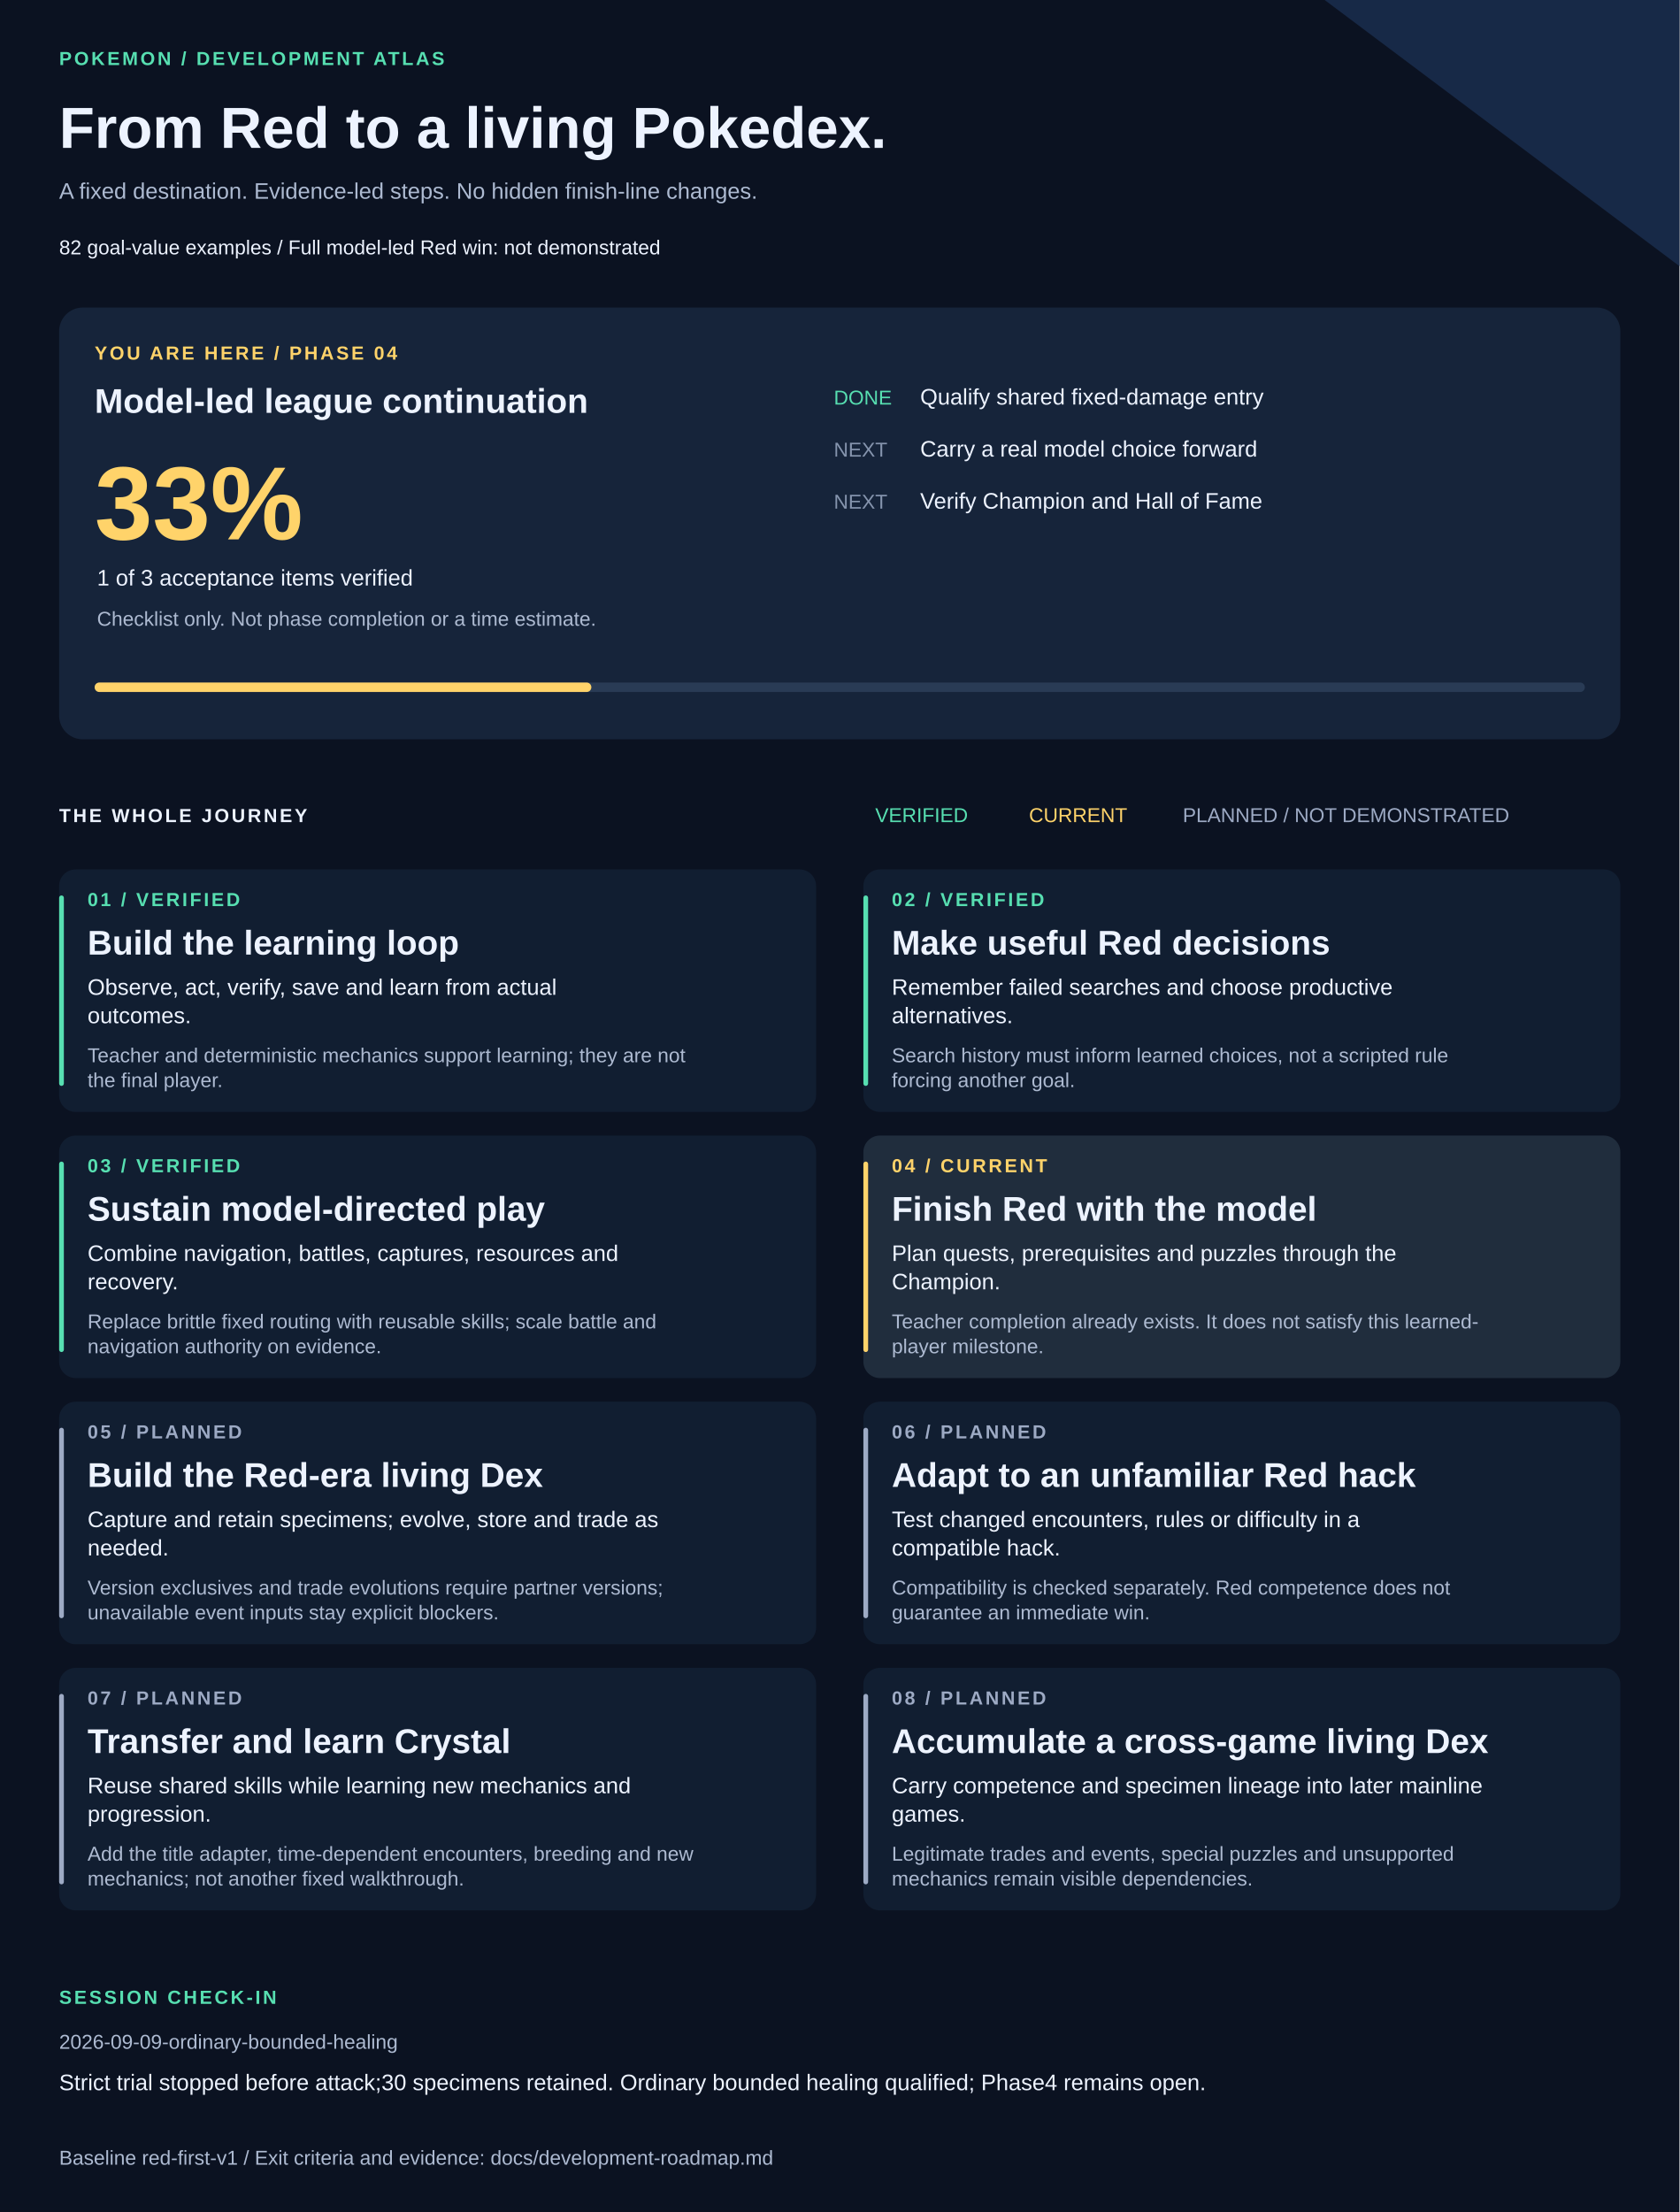
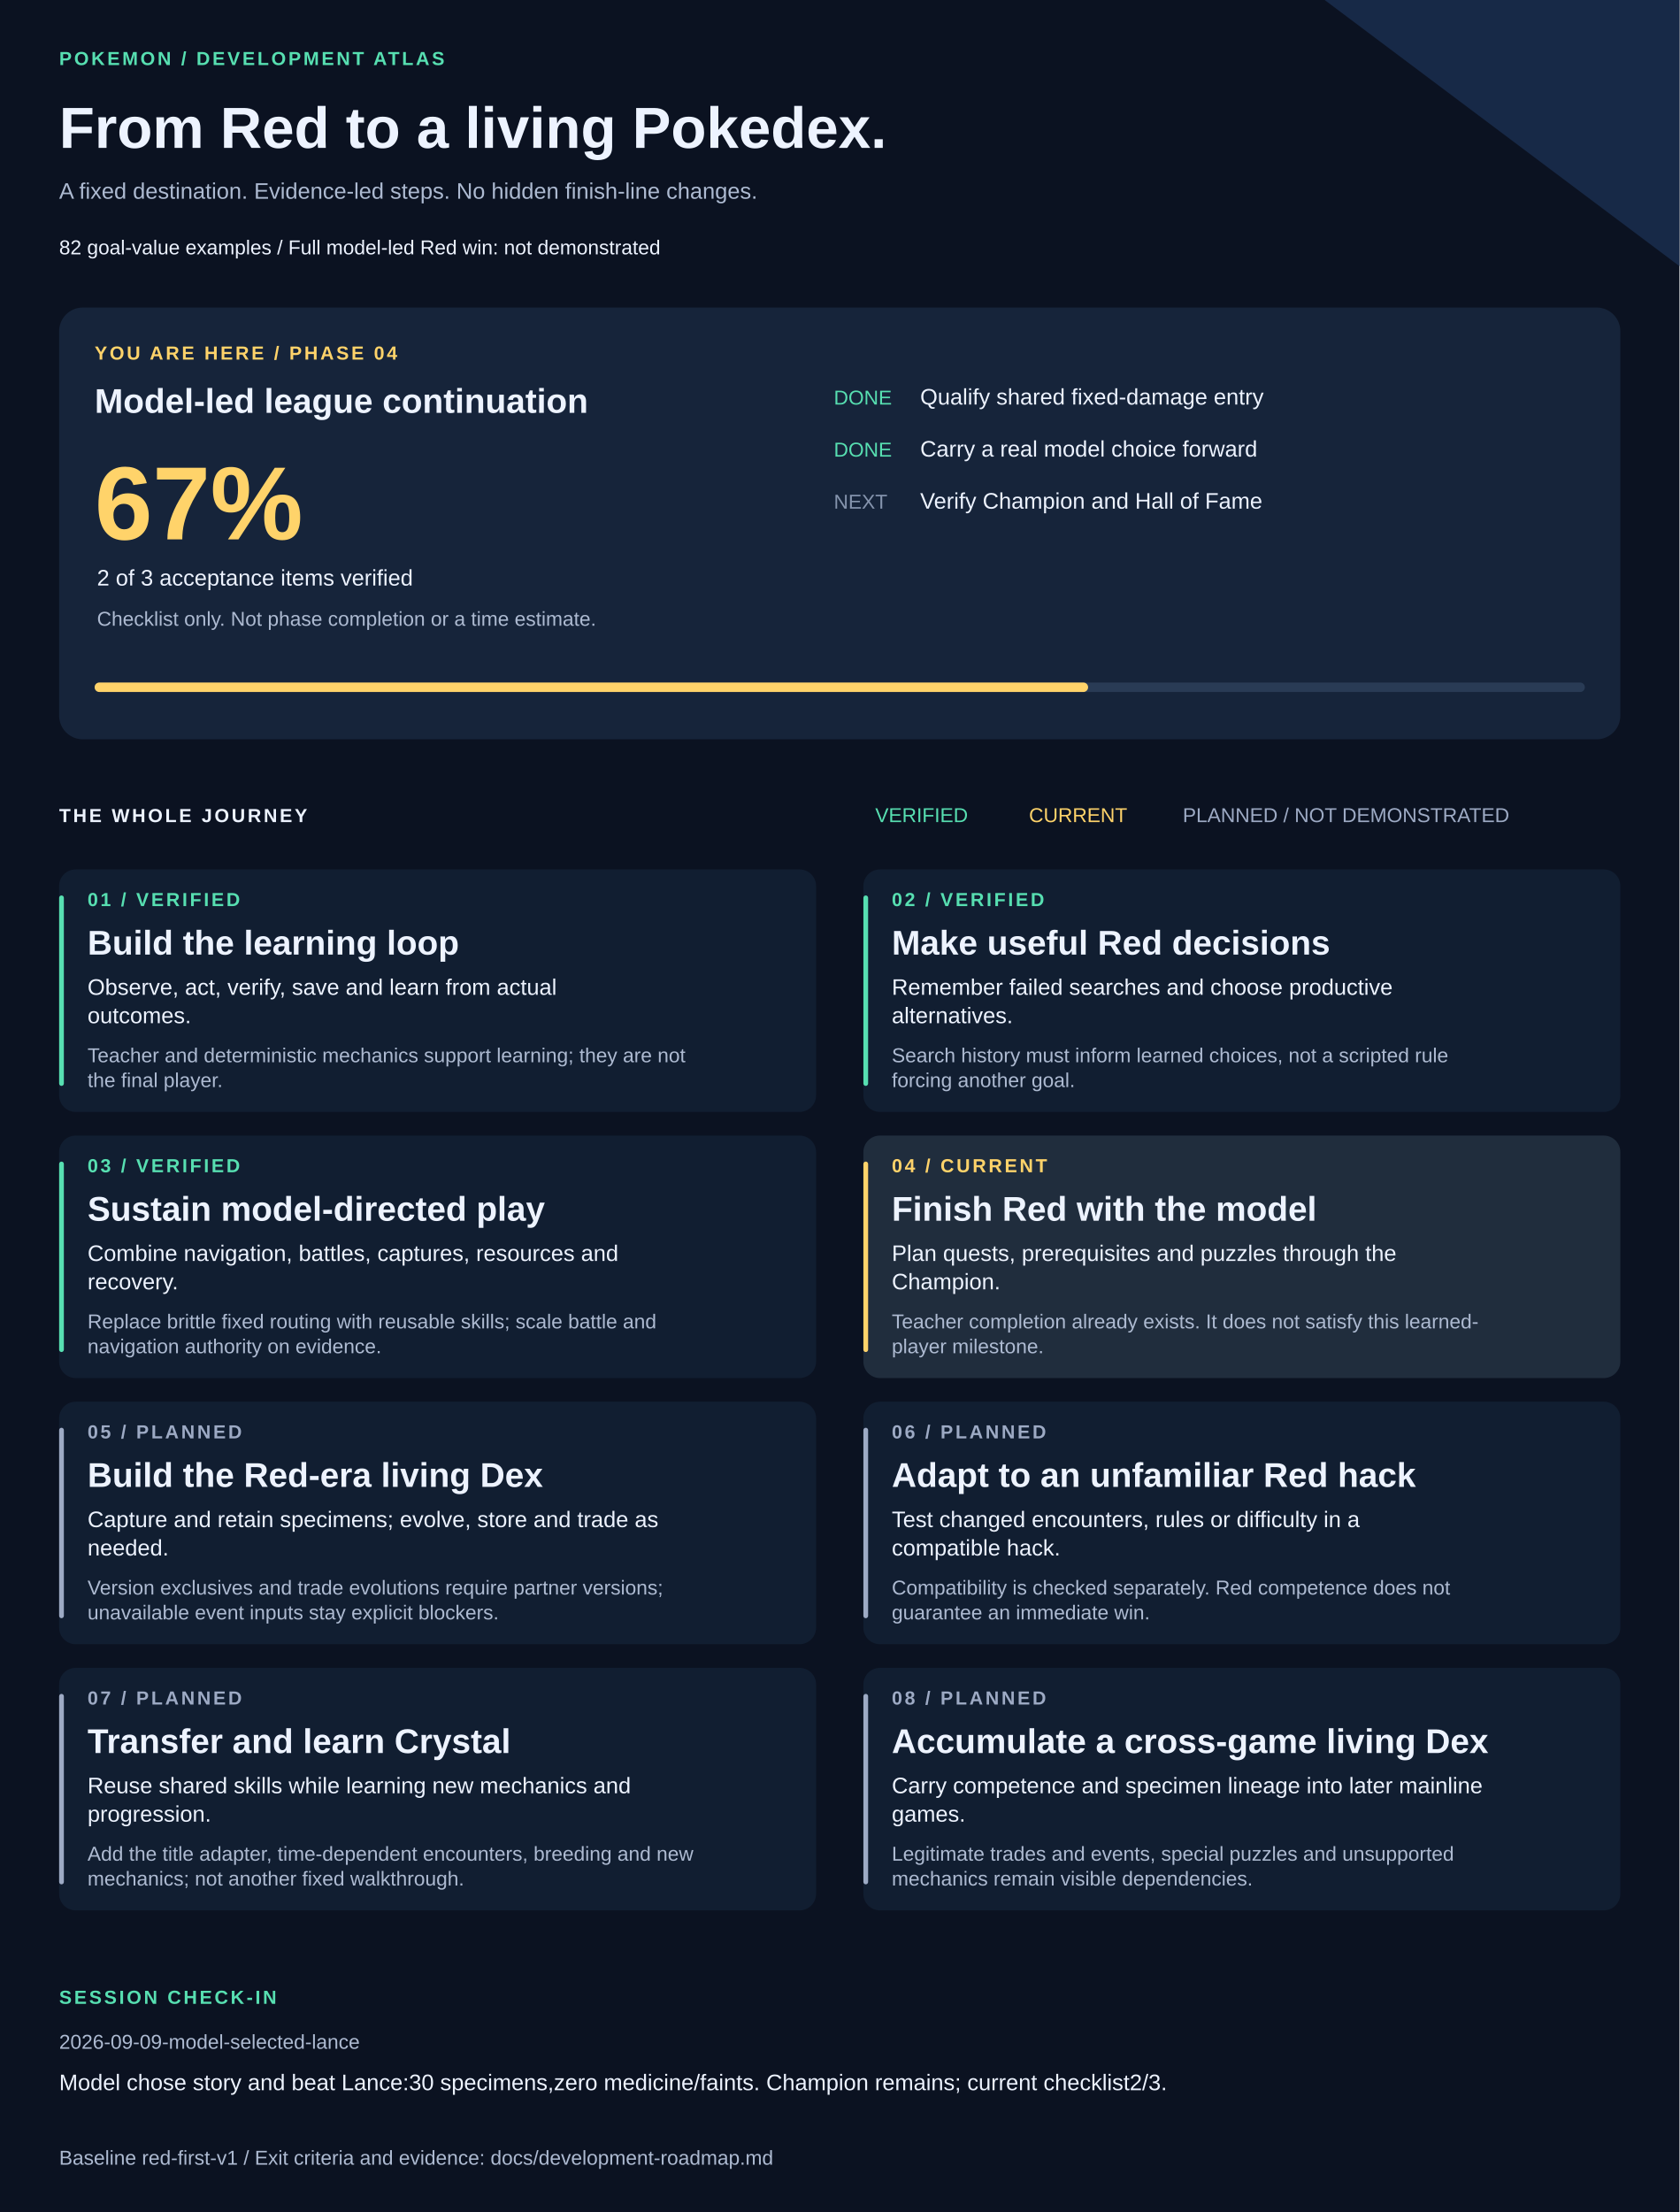
<svg xmlns="http://www.w3.org/2000/svg" width="1420" height="1870" viewBox="0 0 1420 1870" role="img" aria-labelledby="title description">
  <style>text{font-family:Arial,Helvetica,sans-serif;fill:#edf3ff}.muted{fill:#adbad1}.eyebrow{font-size:16px;letter-spacing:2px;font-weight:bold}.heading{font-size:29px;font-weight:bold}.body{font-size:19px}.small{font-size:17px}</style>
  <rect width="1420" height="1870" fill="#0b1221" />
  <path d="M1120 0H1420V225Z" fill="#172947" />
  <text x="50" y="55" class="eyebrow" style="fill:#57dfb1">POKEMON / DEVELOPMENT ATLAS</text>
  <text x="50" y="125" style="font-size:49px;font-weight:bold">From Red to a living Pokedex.</text>
  <text x="50" y="168" class="body muted">A fixed destination. Evidence-led steps. No hidden finish-line changes.</text>
  <text x="50" y="215" class="small">82 goal-value examples  /  Full model-led Red win: not demonstrated</text>
  <rect x="50" y="260" width="1320" height="365" rx="20" fill="#16243a" />
  <text x="80" y="304" class="eyebrow" style="fill:#ffd36a">YOU ARE HERE / PHASE 04</text>
  <text x="80" y="349" class="heading">Model-led league continuation</text>
-   <text x="80" y="456" style="font-size:88px;font-weight:bold;fill:#ffd36a">33%</text>
-   <text x="82" y="495" class="body">1 of 3 acceptance items verified</text>
+   <text x="80" y="456" style="font-size:88px;font-weight:bold;fill:#ffd36a">67%</text>
+   <text x="82" y="495" class="body">2 of 3 acceptance items verified</text>
  <text x="82" y="529" class="small muted">Checklist only. Not phase completion or a time estimate.</text>
  <text x="705" y="342" class="small" style="fill:#57dfb1">DONE</text>
  <text x="778" y="342" class="body">Qualify shared fixed-damage entry</text>
-   <text x="705" y="386" class="small" style="fill:#8594ad">NEXT</text>
+   <text x="705" y="386" class="small" style="fill:#57dfb1">DONE</text>
  <text x="778" y="386" class="body">Carry a real model choice forward</text>
  <text x="705" y="430" class="small" style="fill:#8594ad">NEXT</text>
  <text x="778" y="430" class="body">Verify Champion and Hall of Fame</text>
  <rect x="80" y="577" width="1260" height="8" rx="4" fill="#293b55" />
-   <rect x="80" y="577" width="420" height="8" rx="4" fill="#ffd36a" />
+   <rect x="80" y="577" width="840" height="8" rx="4" fill="#ffd36a" />
  <text x="50" y="695" class="eyebrow">THE WHOLE JOURNEY</text>
  <text x="740" y="695" class="small" style="fill:#57dfb1">VERIFIED</text>
  <text x="870" y="695" class="small" style="fill:#ffd36a">CURRENT</text>
  <text x="1000" y="695" class="small" style="fill:#9daac4">PLANNED / NOT DEMONSTRATED</text>
  <rect x="50" y="735" width="640" height="205" rx="14" fill="#111e31" />
  <rect x="50" y="757" width="4" height="161" rx="2" fill="#57dfb1" />
  <text x="74" y="766" class="eyebrow" style="fill:#57dfb1">01 / VERIFIED</text>
  <text x="74" y="807" class="heading">Build the learning loop</text>
  <text x="74" y="841" class="body">Observe, act, verify, save and learn from actual</text>
  <text x="74" y="865" class="body">outcomes.</text>
  <text x="74" y="898" class="small muted">Teacher and deterministic mechanics support learning; they are not</text>
  <text x="74" y="919" class="small muted">the final player.</text>
  <rect x="730" y="735" width="640" height="205" rx="14" fill="#111e31" />
  <rect x="730" y="757" width="4" height="161" rx="2" fill="#57dfb1" />
  <text x="754" y="766" class="eyebrow" style="fill:#57dfb1">02 / VERIFIED</text>
  <text x="754" y="807" class="heading">Make useful Red decisions</text>
  <text x="754" y="841" class="body">Remember failed searches and choose productive</text>
  <text x="754" y="865" class="body">alternatives.</text>
  <text x="754" y="898" class="small muted">Search history must inform learned choices, not a scripted rule</text>
  <text x="754" y="919" class="small muted">forcing another goal.</text>
  <rect x="50" y="960" width="640" height="205" rx="14" fill="#111e31" />
  <rect x="50" y="982" width="4" height="161" rx="2" fill="#57dfb1" />
  <text x="74" y="991" class="eyebrow" style="fill:#57dfb1">03 / VERIFIED</text>
  <text x="74" y="1032" class="heading">Sustain model-directed play</text>
  <text x="74" y="1066" class="body">Combine navigation, battles, captures, resources and</text>
  <text x="74" y="1090" class="body">recovery.</text>
  <text x="74" y="1123" class="small muted">Replace brittle fixed routing with reusable skills; scale battle and</text>
  <text x="74" y="1144" class="small muted">navigation authority on evidence.</text>
  <rect x="730" y="960" width="640" height="205" rx="14" fill="#202d3d" />
  <rect x="730" y="982" width="4" height="161" rx="2" fill="#ffd36a" />
  <text x="754" y="991" class="eyebrow" style="fill:#ffd36a">04 / CURRENT</text>
  <text x="754" y="1032" class="heading">Finish Red with the model</text>
  <text x="754" y="1066" class="body">Plan quests, prerequisites and puzzles through the</text>
  <text x="754" y="1090" class="body">Champion.</text>
  <text x="754" y="1123" class="small muted">Teacher completion already exists. It does not satisfy this learned-</text>
  <text x="754" y="1144" class="small muted">player milestone.</text>
  <rect x="50" y="1185" width="640" height="205" rx="14" fill="#111e31" />
  <rect x="50" y="1207" width="4" height="161" rx="2" fill="#9daac4" />
  <text x="74" y="1216" class="eyebrow" style="fill:#9daac4">05 / PLANNED</text>
  <text x="74" y="1257" class="heading">Build the Red-era living Dex</text>
  <text x="74" y="1291" class="body">Capture and retain specimens; evolve, store and trade as</text>
  <text x="74" y="1315" class="body">needed.</text>
  <text x="74" y="1348" class="small muted">Version exclusives and trade evolutions require partner versions;</text>
  <text x="74" y="1369" class="small muted">unavailable event inputs stay explicit blockers.</text>
  <rect x="730" y="1185" width="640" height="205" rx="14" fill="#111e31" />
  <rect x="730" y="1207" width="4" height="161" rx="2" fill="#9daac4" />
  <text x="754" y="1216" class="eyebrow" style="fill:#9daac4">06 / PLANNED</text>
  <text x="754" y="1257" class="heading">Adapt to an unfamiliar Red hack</text>
  <text x="754" y="1291" class="body">Test changed encounters, rules or difficulty in a</text>
  <text x="754" y="1315" class="body">compatible hack.</text>
  <text x="754" y="1348" class="small muted">Compatibility is checked separately. Red competence does not</text>
  <text x="754" y="1369" class="small muted">guarantee an immediate win.</text>
  <rect x="50" y="1410" width="640" height="205" rx="14" fill="#111e31" />
  <rect x="50" y="1432" width="4" height="161" rx="2" fill="#9daac4" />
  <text x="74" y="1441" class="eyebrow" style="fill:#9daac4">07 / PLANNED</text>
  <text x="74" y="1482" class="heading">Transfer and learn Crystal</text>
  <text x="74" y="1516" class="body">Reuse shared skills while learning new mechanics and</text>
  <text x="74" y="1540" class="body">progression.</text>
  <text x="74" y="1573" class="small muted">Add the title adapter, time-dependent encounters, breeding and new</text>
  <text x="74" y="1594" class="small muted">mechanics; not another fixed walkthrough.</text>
  <rect x="730" y="1410" width="640" height="205" rx="14" fill="#111e31" />
  <rect x="730" y="1432" width="4" height="161" rx="2" fill="#9daac4" />
  <text x="754" y="1441" class="eyebrow" style="fill:#9daac4">08 / PLANNED</text>
  <text x="754" y="1482" class="heading">Accumulate a cross-game living Dex</text>
  <text x="754" y="1516" class="body">Carry competence and specimen lineage into later mainline</text>
  <text x="754" y="1540" class="body">games.</text>
  <text x="754" y="1573" class="small muted">Legitimate trades and events, special puzzles and unsupported</text>
  <text x="754" y="1594" class="small muted">mechanics remain visible dependencies.</text>
  <text x="50" y="1694" class="eyebrow" style="fill:#57dfb1">SESSION CHECK-IN</text>
-   <text x="50" y="1732" class="small muted">2026-09-09-ordinary-bounded-healing</text>
-   <text x="50" y="1767" class="body">Strict trial stopped before attack;30 specimens retained. Ordinary bounded healing qualified; Phase4 remains open.</text>
+   <text x="50" y="1732" class="small muted">2026-09-09-model-selected-lance</text>
+   <text x="50" y="1767" class="body">Model chose story and beat Lance:30 specimens,zero medicine/faints. Champion remains; current checklist2/3.</text>
  <text x="50" y="1830" class="small muted">Baseline red-first-v1 / Exit criteria and evidence: docs/development-roadmap.md</text>
</svg>
